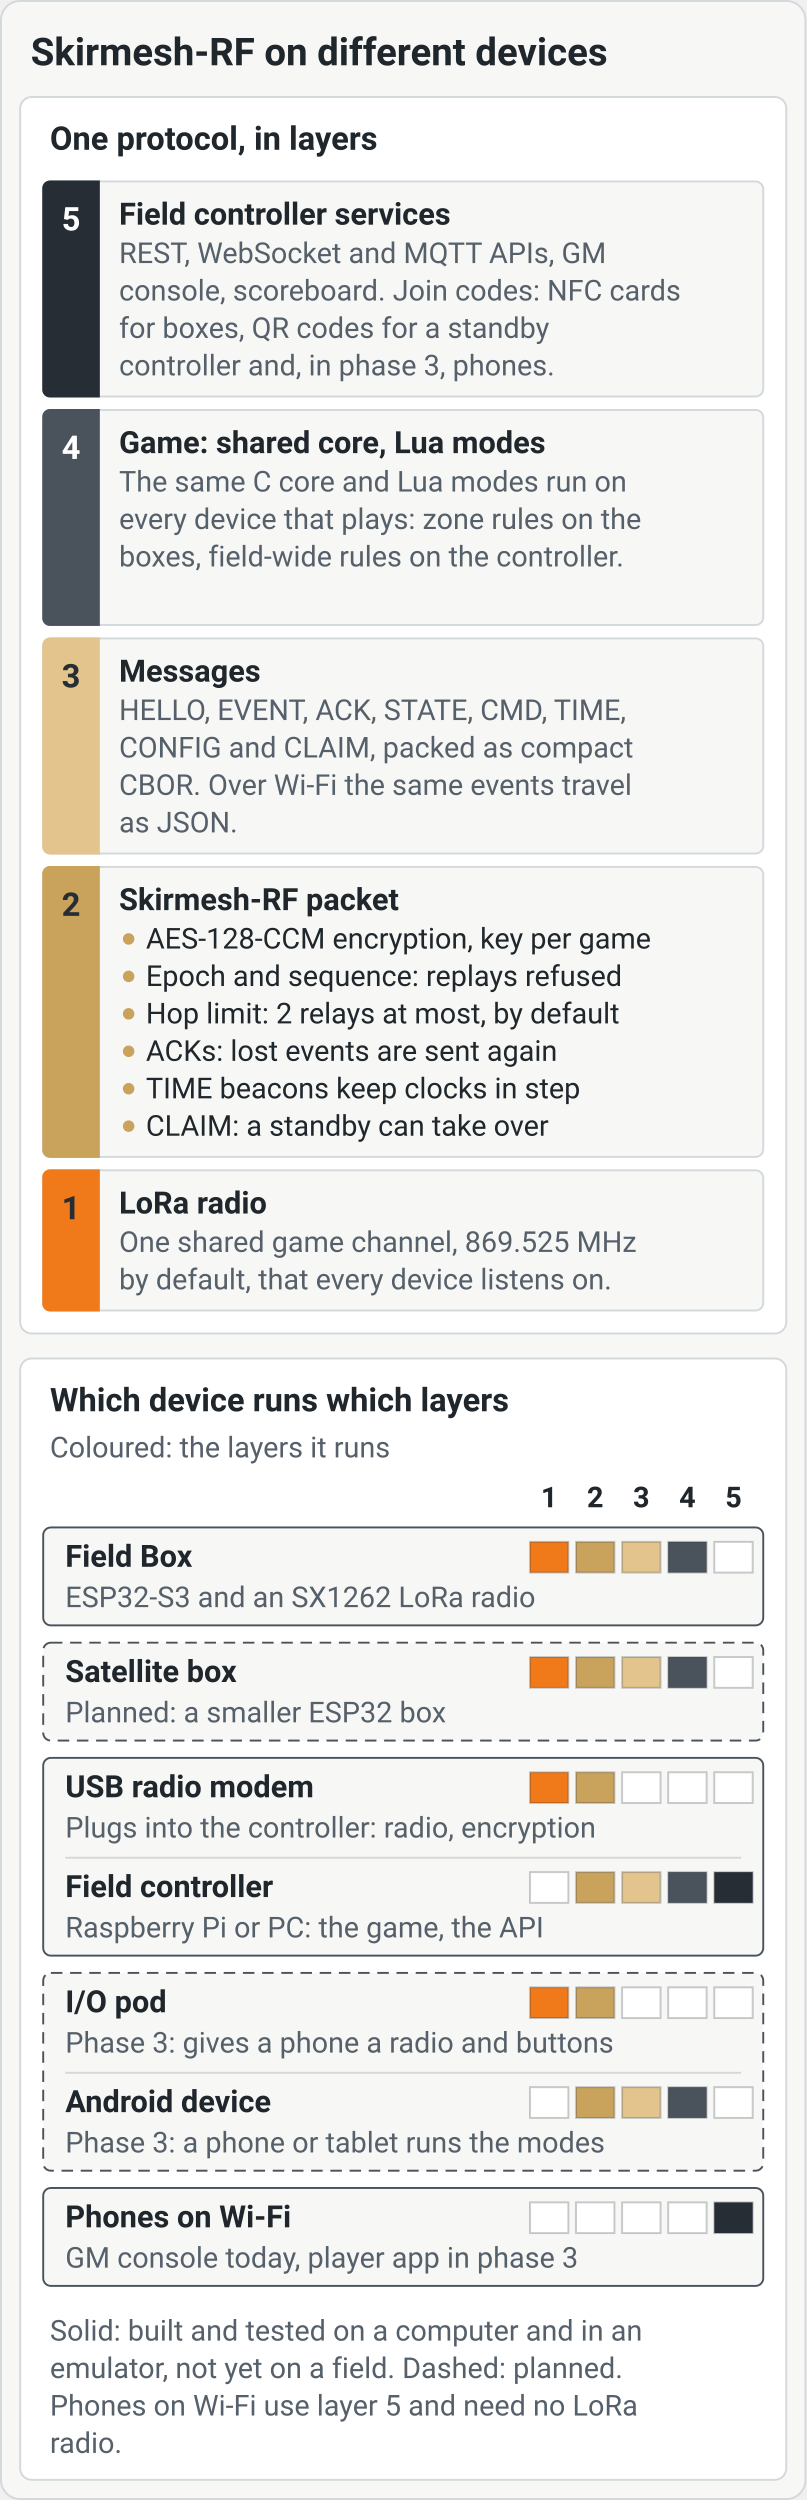
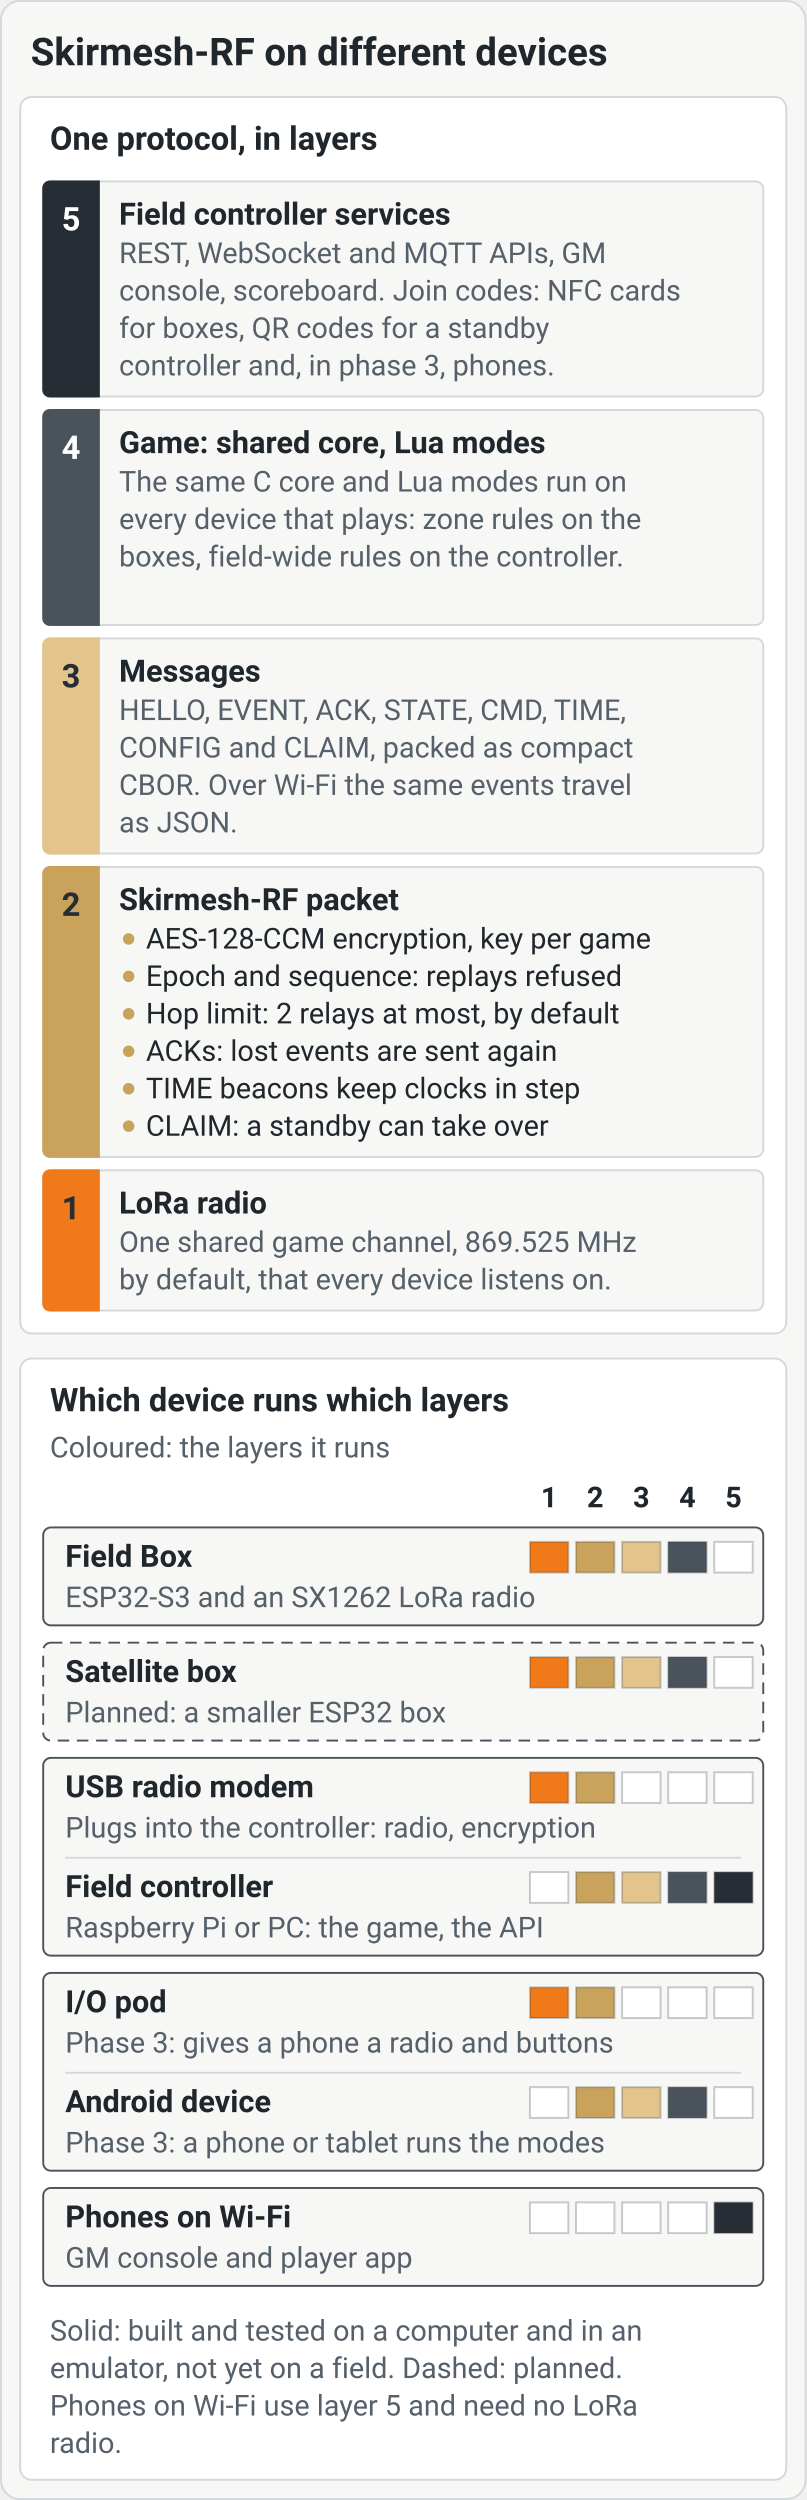
<svg xmlns="http://www.w3.org/2000/svg" viewBox="0 0 420 1302" width="420" height="1302" role="img" aria-labelledby="title desc" xml:lang="en" font-family="Barlow, 'Segoe UI', Roboto, 'Helvetica Neue', Arial, 'Liberation Sans', sans-serif" font-size="15" fill="#1f262c">
  <rect x="0.5" y="0.5" width="419" height="1301" rx="10" fill="#f7f8f6" stroke="#d3d8db" />
  <text x="16" y="34" font-size="20" font-weight="600">Skirmesh-RF on different devices</text>
  <g transform="translate(10 50)">
    <rect x="0.5" y="0.5" width="399" height="644" rx="6" fill="#ffffff" stroke="#d3d8db" />
    <text x="16" y="28" font-size="17" font-weight="600">One protocol, in layers</text>
    <g fill="#f7f8f6" stroke="#d3d8db">
      <rect x="12.5" y="44.5" width="375" height="112" rx="4" />
      <rect x="12.5" y="163.5" width="375" height="112" rx="4" />
      <rect x="12.5" y="282.5" width="375" height="112" rx="4" />
      <rect x="12.5" y="401.5" width="375" height="151" rx="4" />
      <rect x="12.5" y="559.5" width="375" height="73" rx="4" />
    </g>
    <path d="M42 44H16a4 4 0 0 0-4 4v105a4 4 0 0 0 4 4h26z" fill="#262d34" />
    <path d="M42 163H16a4 4 0 0 0-4 4v105a4 4 0 0 0 4 4h26z" fill="#4a535c" />
    <path d="M42 282H16a4 4 0 0 0-4 4v105a4 4 0 0 0 4 4h26z" fill="#e3c48d" />
    <path d="M42 401H16a4 4 0 0 0-4 4v144a4 4 0 0 0 4 4h26z" fill="#c9a25c" />
    <path d="M42 559H16a4 4 0 0 0-4 4v66a4 4 0 0 0 4 4h26z" fill="#f07a1a" />
    <g font-size="17" font-weight="600" text-anchor="middle">
      <text x="27" y="70" fill="#ffffff">5</text>
      <text x="27" y="189" fill="#ffffff">4</text>
      <text x="27" y="308" fill="#262d34">3</text>
      <text x="27" y="427" fill="#262d34">2</text>
      <text x="27" y="585" fill="#262d34">1</text>
    </g>
    <g font-size="16" font-weight="600">
      <text x="52" y="67">Field controller services</text>
      <text x="52" y="186">Game: shared core, Lua modes</text>
      <text x="52" y="305">Messages</text>
      <text x="52" y="424">Skirmesh-RF packet</text>
      <text x="52" y="582">LoRa radio</text>
    </g>
    <g fill="#56606a">
      <text x="52" y="87">
        <tspan x="52">REST, WebSocket and MQTT APIs, GM</tspan>
        <tspan x="52" dy="19.5">console, scoreboard. Join codes: NFC cards</tspan>
        <tspan x="52" dy="19.5">for boxes, QR codes for a standby</tspan>
        <tspan x="52" dy="19.5">controller and, in phase 3, phones.</tspan>
      </text>
      <text x="52" y="206">
        <tspan x="52">The same C core and Lua modes run on</tspan>
        <tspan x="52" dy="19.5">every device that plays: zone rules on the</tspan>
        <tspan x="52" dy="19.5">boxes, field-wide rules on the controller.</tspan>
      </text>
      <text x="52" y="325">
        <tspan x="52">HELLO, EVENT, ACK, STATE, CMD, TIME,</tspan>
        <tspan x="52" dy="19.5">CONFIG and CLAIM, packed as compact</tspan>
        <tspan x="52" dy="19.5">CBOR. Over Wi-Fi the same events travel</tspan>
        <tspan x="52" dy="19.5">as JSON.</tspan>
      </text>
      <text x="52" y="602">
        <tspan x="52">One shared game channel, 869.525 MHz</tspan>
        <tspan x="52" dy="19.5">by default, that every device listens on.</tspan>
      </text>
    </g>
    <g fill="#c9a25c">
      <circle cx="57" cy="439" r="3" />
      <circle cx="57" cy="458.5" r="3" />
      <circle cx="57" cy="478" r="3" />
      <circle cx="57" cy="497.5" r="3" />
      <circle cx="57" cy="517" r="3" />
      <circle cx="57" cy="536.5" r="3" />
    </g>
    <text x="66" y="444">AES-128-CCM encryption, key per game</text>
    <text x="66" y="463.5">Epoch and sequence: replays refused</text>
    <text x="66" y="483">Hop limit: 2 relays at most, by default</text>
    <text x="66" y="502.5">ACKs: lost events are sent again</text>
    <text x="66" y="522">TIME beacons keep clocks in step</text>
    <text x="66" y="541.5">CLAIM: a standby can take over</text>
  </g>
  <g transform="translate(10 707)">
    <rect x="0.5" y="0.5" width="399" height="584" rx="6" fill="#ffffff" stroke="#d3d8db" />
    <text x="16" y="28" font-size="17" font-weight="600">Which device runs which layers</text>
    <text x="16" y="52" fill="#56606a">Coloured: the layers it runs</text>
    <g font-weight="600" text-anchor="middle">
      <text x="276" y="78">1</text>
      <text x="300" y="78">2</text>
      <text x="324" y="78">3</text>
      <text x="348" y="78">4</text>
      <text x="372" y="78">5</text>
    </g>
    <g fill="#f7f8f6" stroke="#4a535c">
      <rect x="12.5" y="88.5" width="375" height="51" rx="4" />
      <rect x="12.5" y="148.5" width="375" height="51" rx="4" stroke-dasharray="6 4" />
      <rect x="12.5" y="208.5" width="375" height="103" rx="4" />
-       <rect x="12.5" y="320.5" width="375" height="103" rx="4" stroke-dasharray="6 4" />
+       <rect x="12.5" y="320.5" width="375" height="103" rx="4" />
      <rect x="12.5" y="432.5" width="375" height="51" rx="4" />
    </g>
    <g stroke="#d3d8db">
      <line x1="24" y1="260.5" x2="376" y2="260.5" />
      <line x1="24" y1="372.5" x2="376" y2="372.5" />
    </g>
    <g stroke="#262d34" stroke-opacity="0.25">
      <g>
        <rect x="266" y="96" width="20" height="16" fill="#f07a1a" />
        <rect x="290" y="96" width="20" height="16" fill="#c9a25c" />
        <rect x="314" y="96" width="20" height="16" fill="#e3c48d" />
        <rect x="338" y="96" width="20" height="16" fill="#4a535c" />
        <rect x="362" y="96" width="20" height="16" fill="#ffffff" />
      </g>
      <g>
        <rect x="266" y="156" width="20" height="16" fill="#f07a1a" />
        <rect x="290" y="156" width="20" height="16" fill="#c9a25c" />
        <rect x="314" y="156" width="20" height="16" fill="#e3c48d" />
        <rect x="338" y="156" width="20" height="16" fill="#4a535c" />
        <rect x="362" y="156" width="20" height="16" fill="#ffffff" />
      </g>
      <g>
        <rect x="266" y="216" width="20" height="16" fill="#f07a1a" />
        <rect x="290" y="216" width="20" height="16" fill="#c9a25c" />
        <rect x="314" y="216" width="20" height="16" fill="#ffffff" />
        <rect x="338" y="216" width="20" height="16" fill="#ffffff" />
        <rect x="362" y="216" width="20" height="16" fill="#ffffff" />
      </g>
      <g>
        <rect x="266" y="268" width="20" height="16" fill="#ffffff" />
        <rect x="290" y="268" width="20" height="16" fill="#c9a25c" />
        <rect x="314" y="268" width="20" height="16" fill="#e3c48d" />
        <rect x="338" y="268" width="20" height="16" fill="#4a535c" />
        <rect x="362" y="268" width="20" height="16" fill="#262d34" />
      </g>
      <g>
        <rect x="266" y="328" width="20" height="16" fill="#f07a1a" />
        <rect x="290" y="328" width="20" height="16" fill="#c9a25c" />
        <rect x="314" y="328" width="20" height="16" fill="#ffffff" />
        <rect x="338" y="328" width="20" height="16" fill="#ffffff" />
        <rect x="362" y="328" width="20" height="16" fill="#ffffff" />
      </g>
      <g>
        <rect x="266" y="380" width="20" height="16" fill="#ffffff" />
        <rect x="290" y="380" width="20" height="16" fill="#c9a25c" />
        <rect x="314" y="380" width="20" height="16" fill="#e3c48d" />
        <rect x="338" y="380" width="20" height="16" fill="#4a535c" />
        <rect x="362" y="380" width="20" height="16" fill="#ffffff" />
      </g>
      <g>
        <rect x="266" y="440" width="20" height="16" fill="#ffffff" />
        <rect x="290" y="440" width="20" height="16" fill="#ffffff" />
        <rect x="314" y="440" width="20" height="16" fill="#ffffff" />
        <rect x="338" y="440" width="20" height="16" fill="#ffffff" />
        <rect x="362" y="440" width="20" height="16" fill="#262d34" />
      </g>
    </g>
    <g font-size="16" font-weight="600">
      <text x="24" y="109">Field Box</text>
      <text x="24" y="169">Satellite box</text>
      <text x="24" y="229">USB radio modem</text>
      <text x="24" y="281">Field controller</text>
      <text x="24" y="341">I/O pod</text>
      <text x="24" y="393">Android device</text>
      <text x="24" y="453">Phones on Wi-Fi</text>
    </g>
    <g fill="#56606a">
      <text x="24" y="130">ESP32-S3 and an SX1262 LoRa radio</text>
      <text x="24" y="190">Planned: a smaller ESP32 box</text>
      <text x="24" y="250">Plugs into the controller: radio, encryption</text>
      <text x="24" y="302">Raspberry Pi or PC: the game, the API</text>
      <text x="24" y="362">Phase 3: gives a phone a radio and buttons</text>
      <text x="24" y="414">Phase 3: a phone or tablet runs the modes</text>
-       <text x="24" y="474">GM console today, player app in phase 3</text>
+       <text x="24" y="474">GM console and player app</text>
    </g>
    <text x="16" y="512" fill="#56606a">
      <tspan x="16">Solid: built and tested on a computer and in an</tspan>
      <tspan x="16" dy="19.5">emulator, not yet on a field. Dashed: planned.</tspan>
      <tspan x="16" dy="19.5">Phones on Wi-Fi use layer 5 and need no LoRa</tspan>
      <tspan x="16" dy="19.5">radio.</tspan>
    </text>
  </g>
</svg>
